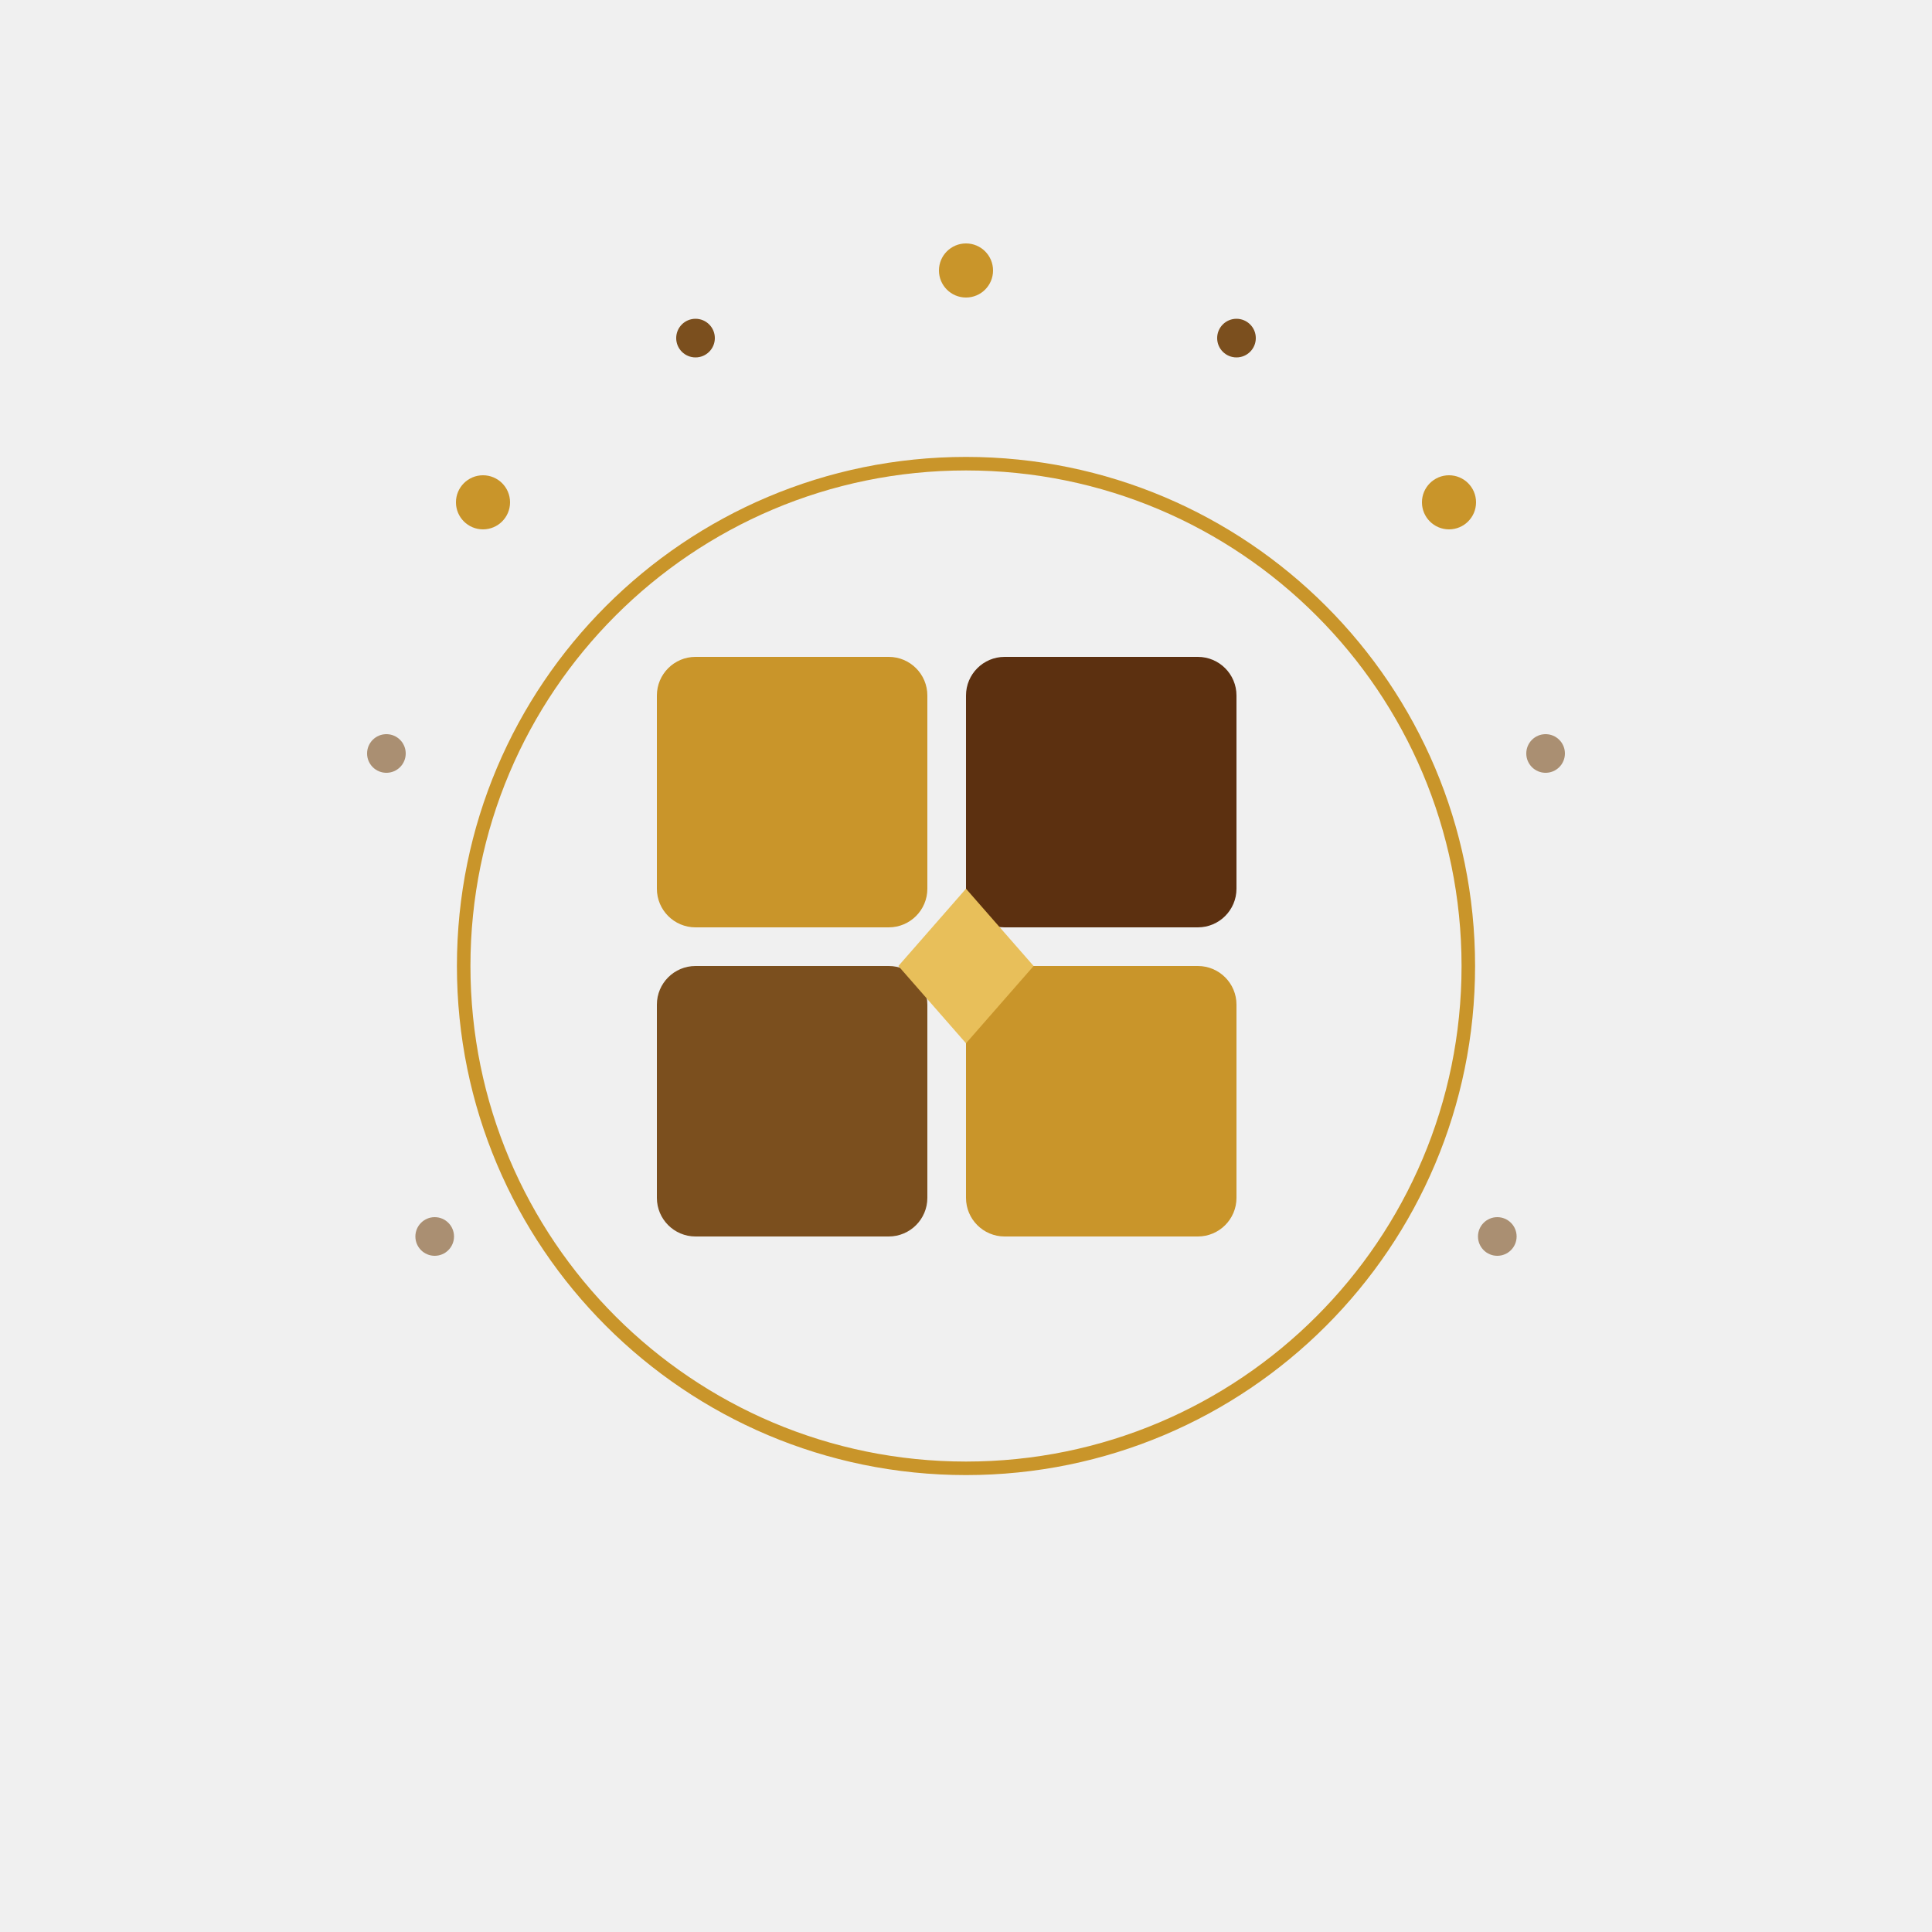
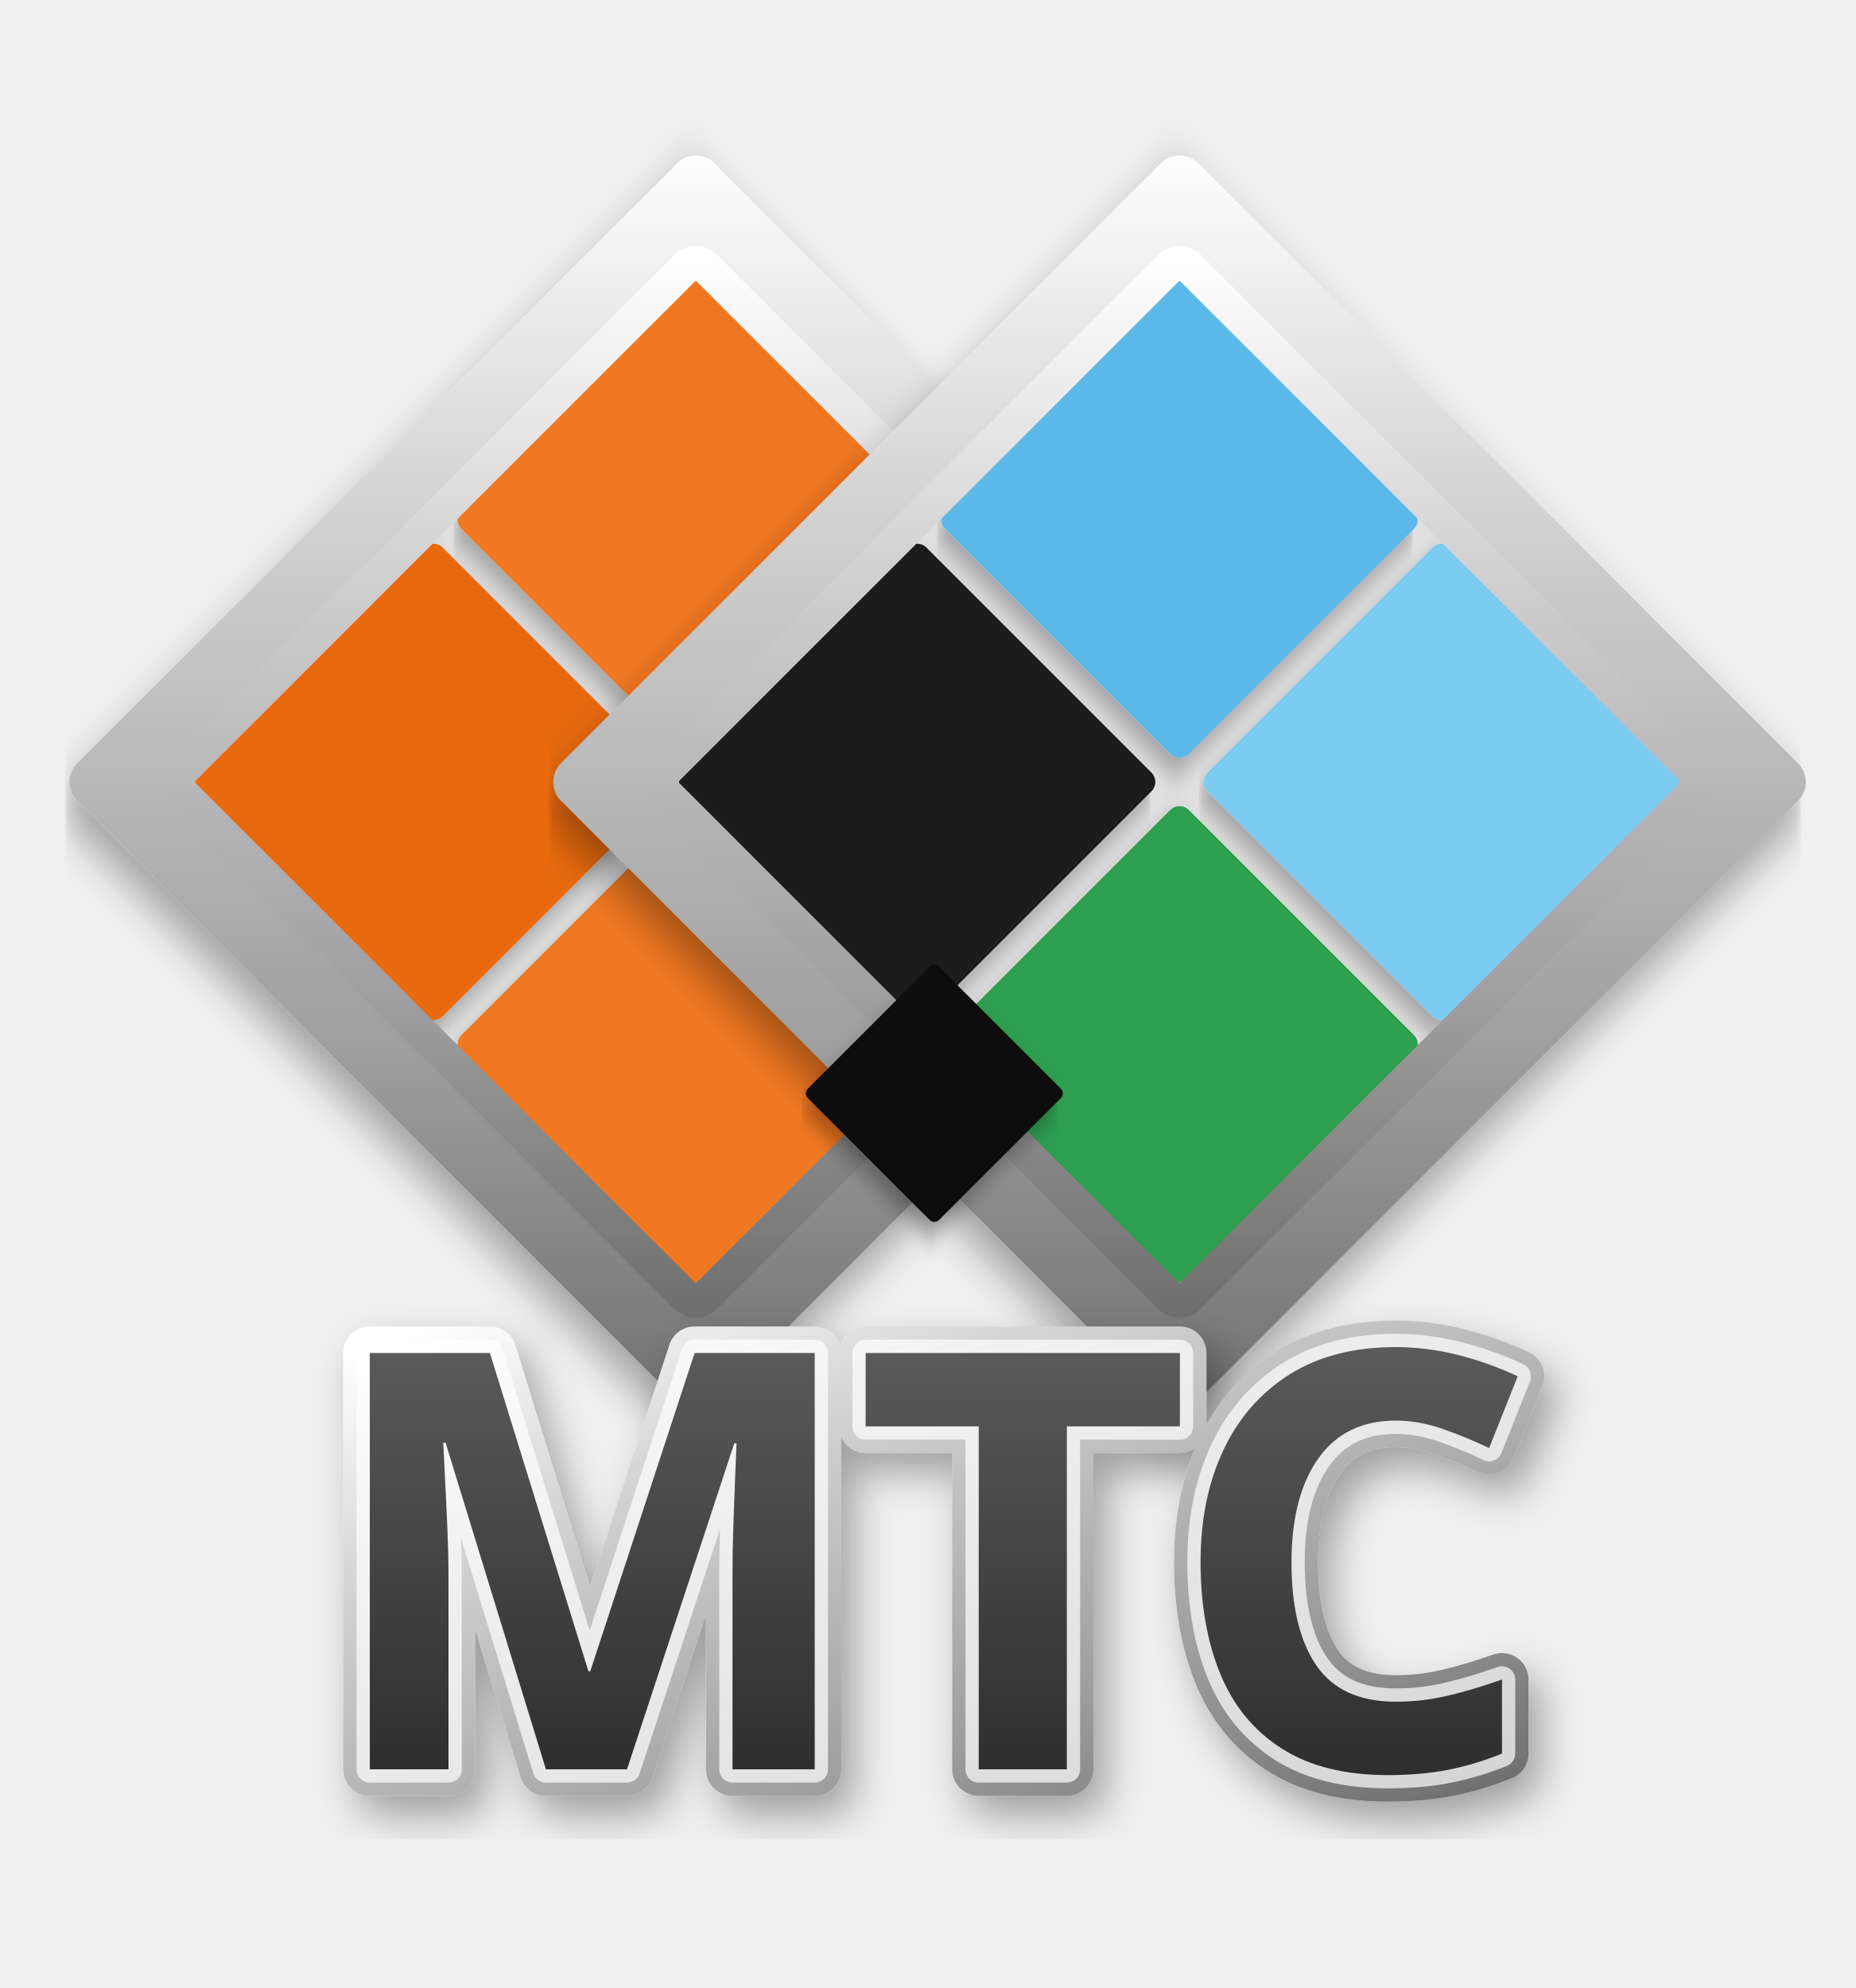
- <svg xmlns="http://www.w3.org/2000/svg" viewBox="0 0 200 200">
-   <circle cx="100" cy="28" r="2.8" fill="#C9952A" />
-   <circle cx="128" cy="35" r="2.0" fill="#7B4F1E" />
-   <circle cx="150" cy="52" r="2.8" fill="#C9952A" />
-   <circle cx="160" cy="78" r="2.0" fill="#7B4F1E" opacity="0.6" />
-   <circle cx="155" cy="128" r="2.0" fill="#7B4F1E" opacity="0.6" />
-   <circle cx="72" cy="35" r="2.0" fill="#7B4F1E" />
-   <circle cx="50" cy="52" r="2.8" fill="#C9952A" />
-   <circle cx="40" cy="78" r="2.0" fill="#7B4F1E" opacity="0.6" />
-   <circle cx="45" cy="128" r="2.0" fill="#7B4F1E" opacity="0.6" />
-   <circle cx="100" cy="100" r="52" fill="none" stroke="#C9952A" stroke-width="1.4" />
-   <rect x="68" y="68" width="28" height="28" rx="4" fill="#C9952A" />
-   <rect x="100" y="68" width="28" height="28" rx="4" fill="#5C3010" />
-   <rect x="68" y="100" width="28" height="28" rx="4" fill="#7B4F1E" />
-   <rect x="100" y="100" width="28" height="28" rx="4" fill="#C9952A" />
-   <polygon points="100,92 107,100 100,108 93,100" fill="#E8BF5A" />
+ <svg xmlns="http://www.w3.org/2000/svg" viewBox="0 0 280 300">
+   <defs>
+     <linearGradient id="silver" x1="0%" y1="0%" x2="100%" y2="100%">
+       <stop offset="0%" stop-color="#FFFFFF" />
+       <stop offset="30%" stop-color="#D0D0D0" />
+       <stop offset="70%" stop-color="#A0A0A0" />
+       <stop offset="100%" stop-color="#707070" />
+     </linearGradient>
+     <linearGradient id="letterFace" x1="0%" y1="0%" x2="0%" y2="100%">
+       <stop offset="0%" stop-color="#5A5A5A" />
+       <stop offset="100%" stop-color="#2E2E2E" />
+     </linearGradient>
+     <linearGradient id="letterEdge" x1="0%" y1="0%" x2="100%" y2="100%">
+       <stop offset="0%" stop-color="#888" />
+       <stop offset="100%" stop-color="#444" />
+     </linearGradient>
+     <filter id="shadow" x="-15%" y="-15%" width="130%" height="130%">
+       <feDropShadow dx="2" dy="3" stdDeviation="3" flood-color="#00000055" />
+     </filter>
+     <filter id="tileShad" x="-10%" y="-10%" width="120%" height="120%">
+       <feDropShadow dx="1" dy="2" stdDeviation="1.5" flood-color="#00000044" />
+     </filter>
+   </defs>
+   <g transform="translate(105,118) rotate(45)" filter="url(#shadow)">
+     <rect x="-68" y="-68" width="136" height="136" rx="4" fill="url(#silver)" />
+     <rect x="-56" y="-56" width="112" height="112" rx="2" fill="#E0E0E0" />
+     <rect x="-54" y="-54" width="52" height="52" rx="2" fill="#F07820" filter="url(#tileShad)" />
+     <rect x="2" y="-54" width="52" height="52" rx="2" fill="#F07820" filter="url(#tileShad)" />
+     <rect x="-54" y="2" width="52" height="52" rx="2" fill="#E86A10" filter="url(#tileShad)" />
+     <rect x="2" y="2" width="52" height="52" rx="2" fill="#F07820" filter="url(#tileShad)" />
+     <rect x="-56" y="-56" width="112" height="112" rx="2" fill="none" stroke="url(#silver)" stroke-width="5" />
+   </g>
+   <g transform="translate(178,118) rotate(45)" filter="url(#shadow)">
+     <rect x="-68" y="-68" width="136" height="136" rx="4" fill="url(#silver)" />
+     <rect x="-56" y="-56" width="112" height="112" rx="2" fill="#E0E0E0" />
+     <rect x="-54" y="-54" width="52" height="52" rx="2" fill="#5BB8E8" filter="url(#tileShad)" />
+     <rect x="2" y="-54" width="52" height="52" rx="2" fill="#7BCBF0" filter="url(#tileShad)" />
+     <rect x="-54" y="2" width="52" height="52" rx="2" fill="#1A1A1A" filter="url(#tileShad)" />
+     <rect x="2" y="2" width="52" height="52" rx="2" fill="#2E9E4F" filter="url(#tileShad)" />
+     <rect x="-56" y="-56" width="112" height="112" rx="2" fill="none" stroke="url(#silver)" stroke-width="5" />
+   </g>
+   <g transform="translate(141,165) rotate(45)">
+     <rect x="-14" y="-14" width="28" height="28" rx="1" fill="#111" filter="url(#tileShad)" />
+   </g>
+   <text x="140" y="267" text-anchor="middle" font-family="Arial Black, Impact, sans-serif" font-size="88" font-weight="900" letter-spacing="-2" fill="url(#silver)" stroke="url(#silver)" stroke-width="8" stroke-linejoin="round" filter="url(#shadow)">MTC</text>
+   <text x="140" y="267" text-anchor="middle" font-family="Arial Black, Impact, sans-serif" font-size="88" font-weight="900" letter-spacing="-2" fill="none" stroke="#FFFFFF" stroke-width="4" stroke-linejoin="round" opacity="0.7">MTC</text>
+   <text x="140" y="267" text-anchor="middle" font-family="Arial Black, Impact, sans-serif" font-size="88" font-weight="900" letter-spacing="-2" fill="url(#letterFace)">MTC</text>
</svg>
